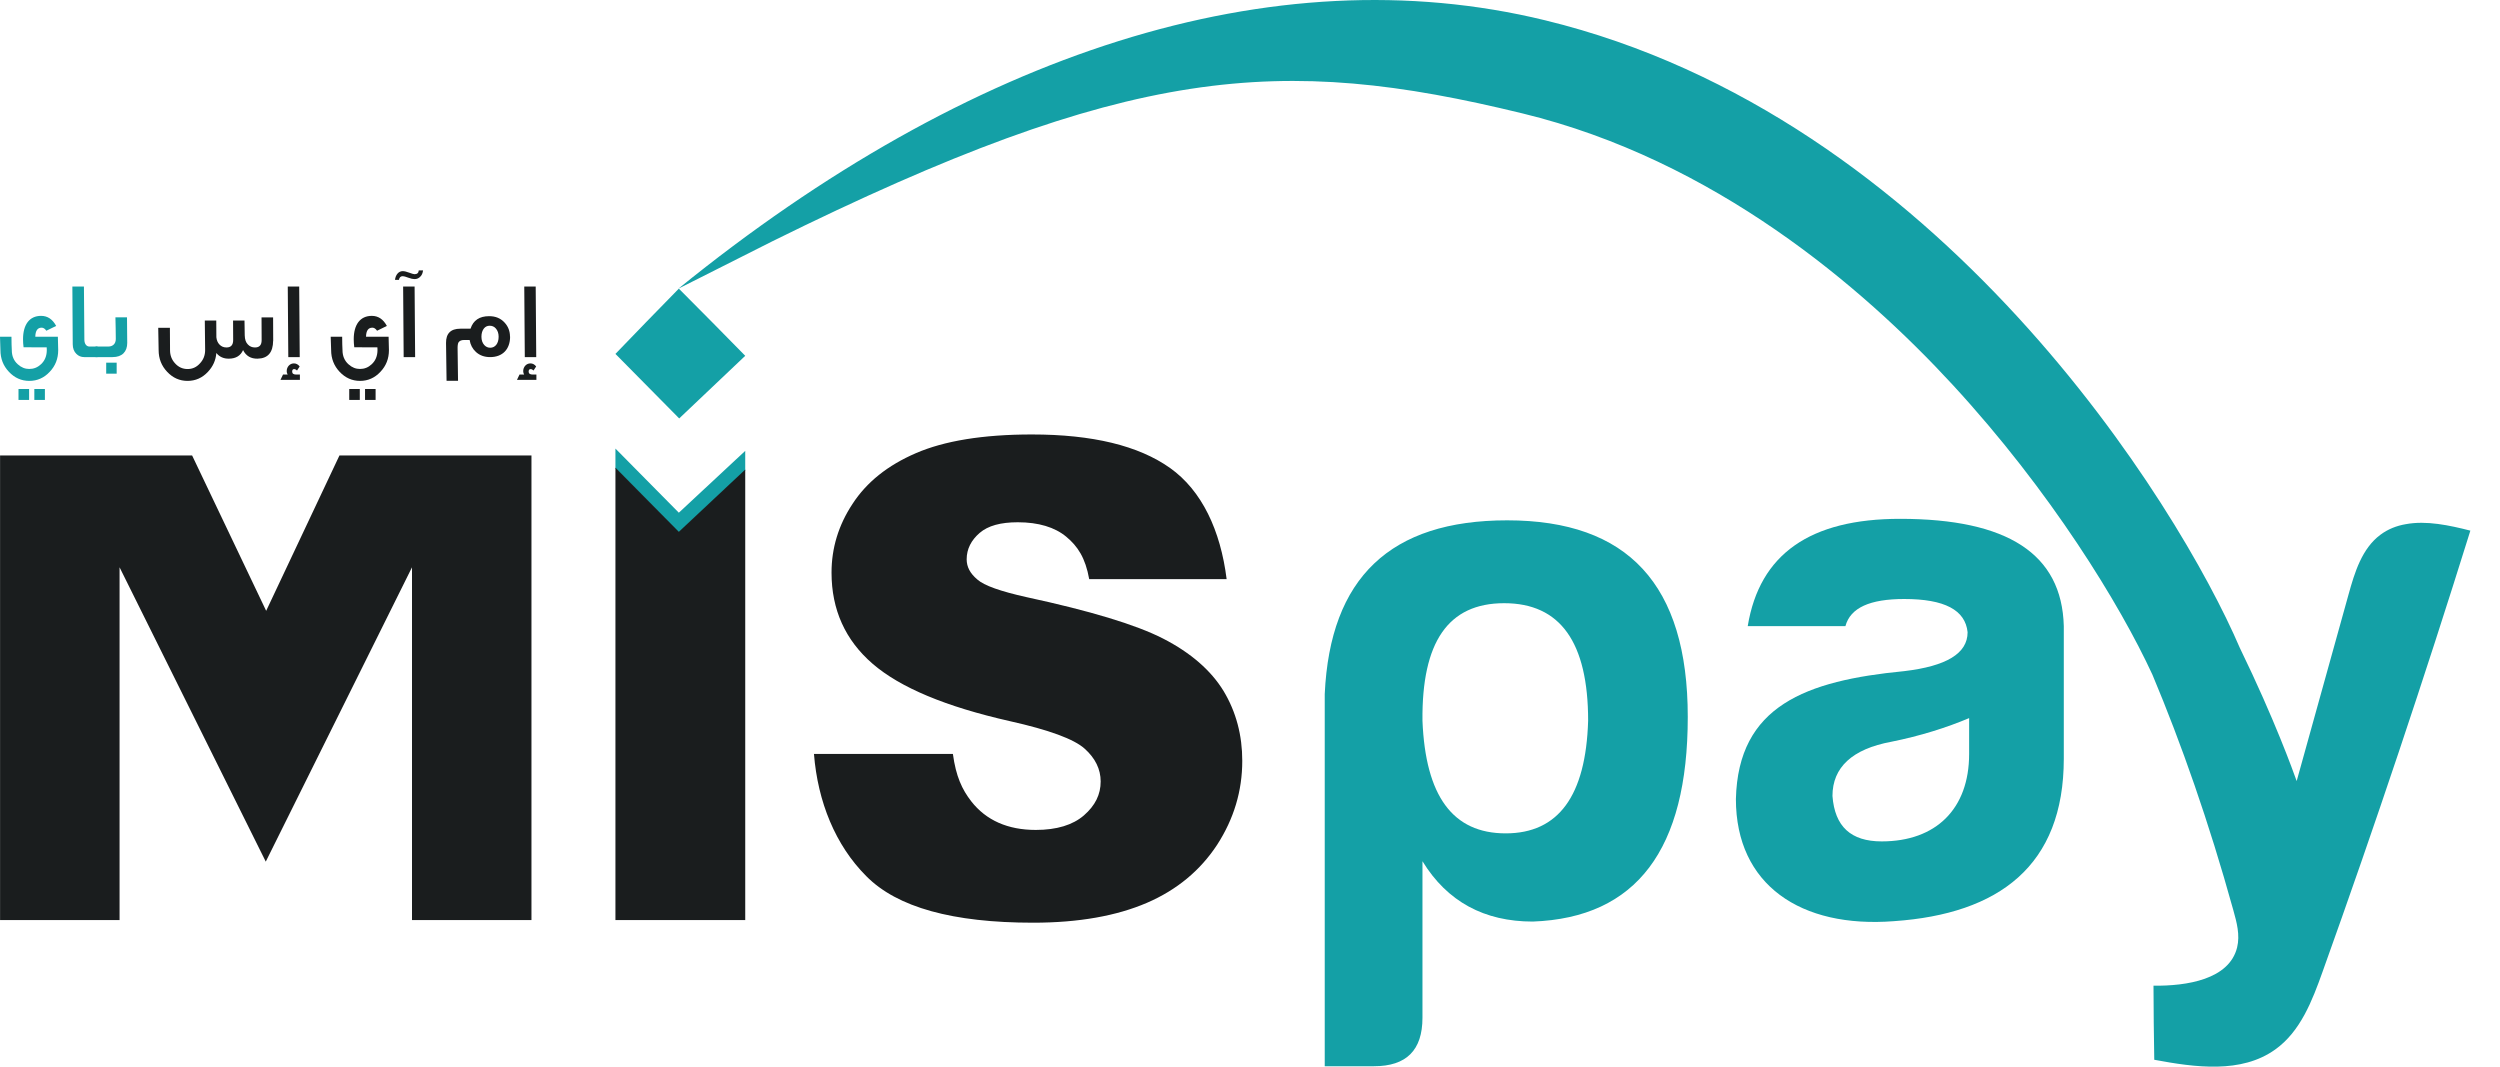
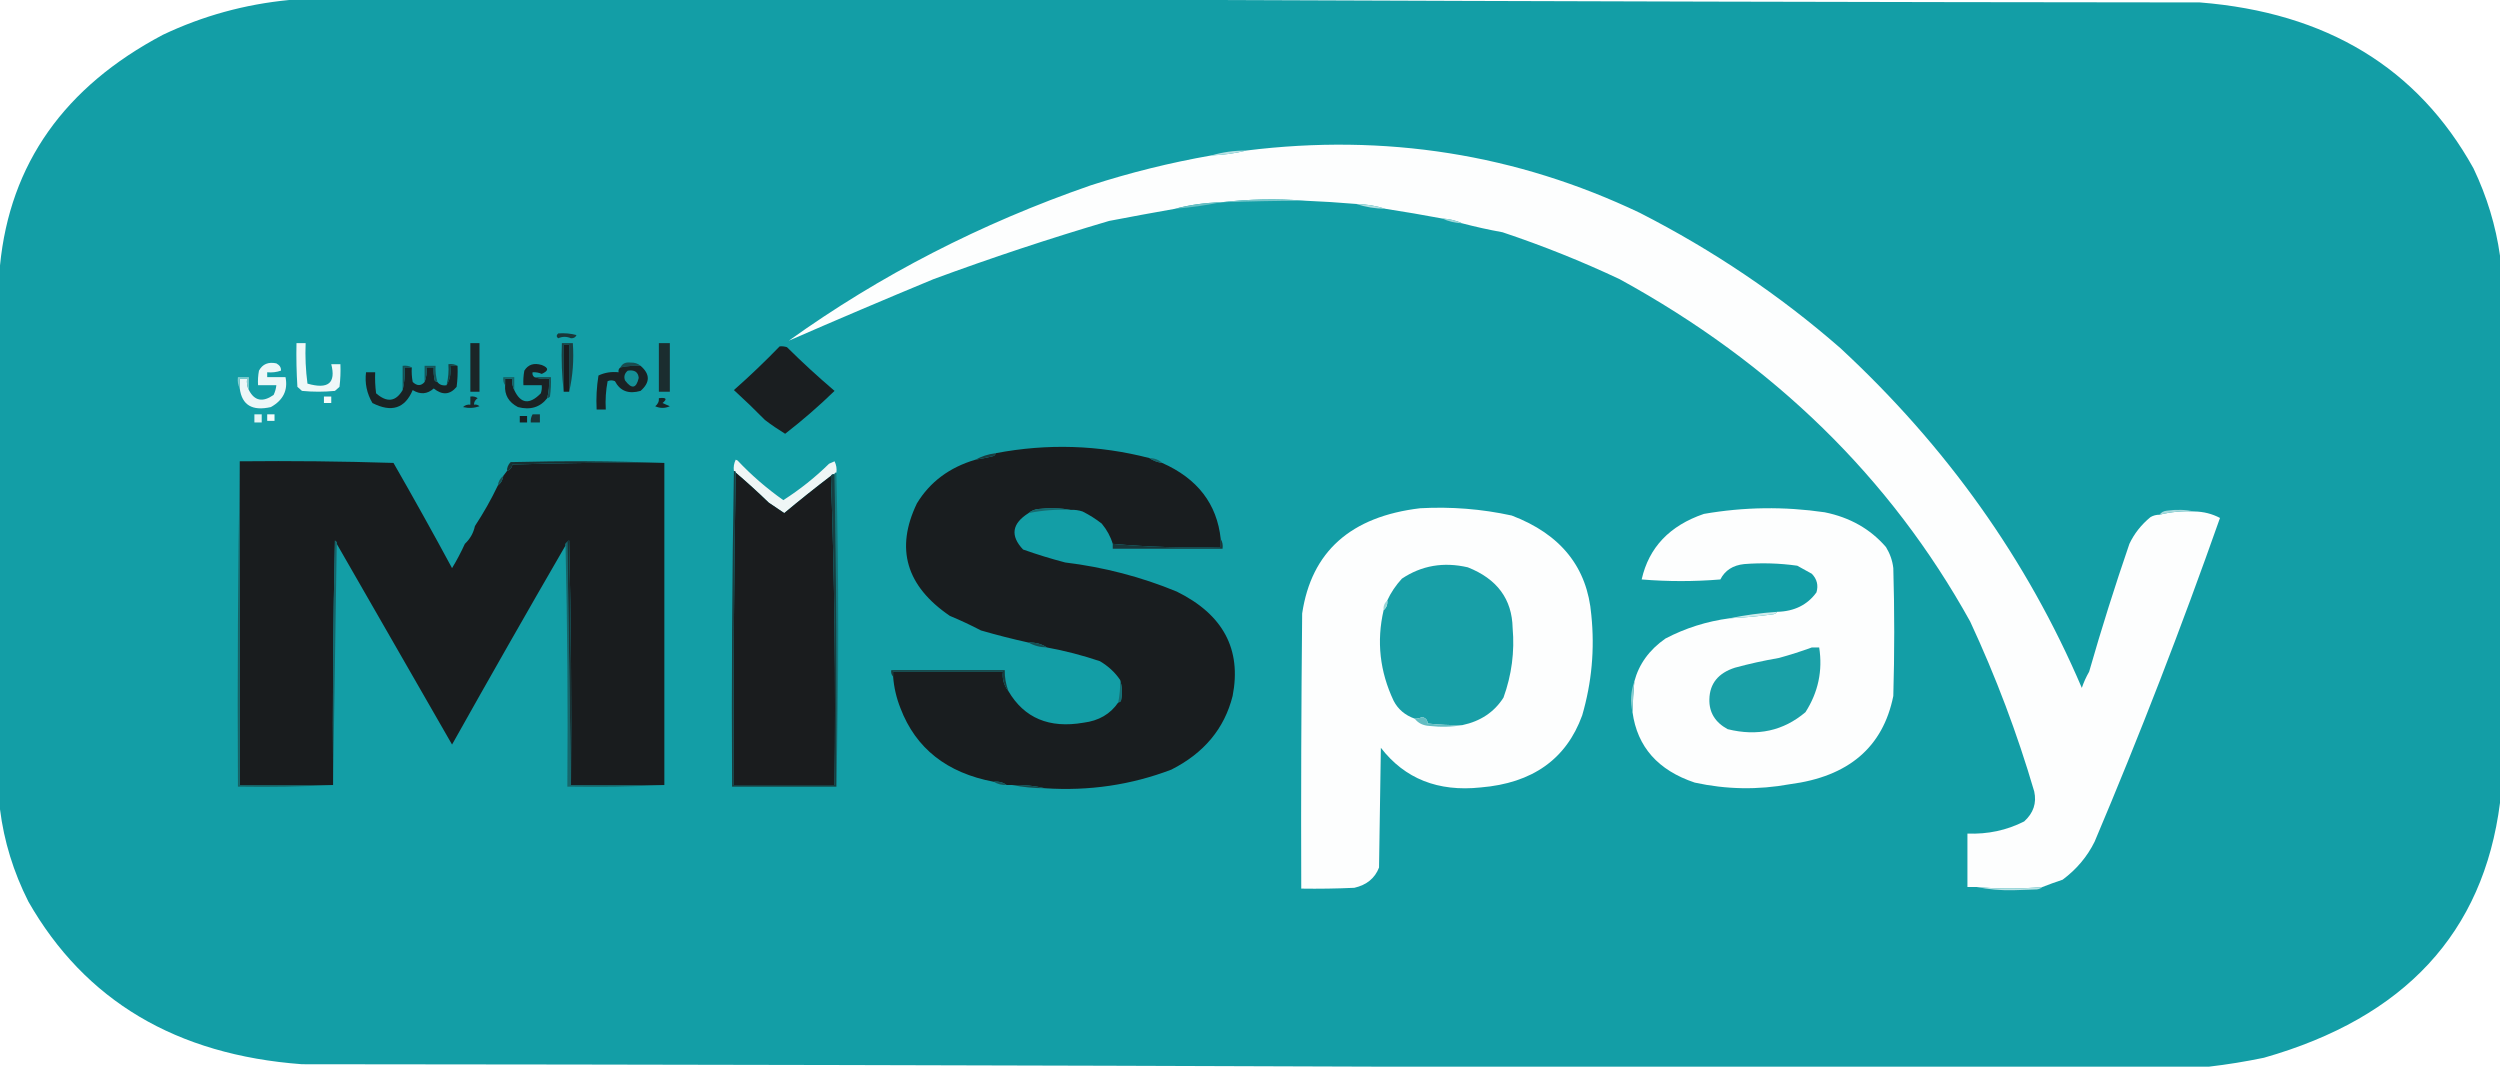
- <svg xmlns="http://www.w3.org/2000/svg" width="75" height="32" viewBox="0 0 75 32" fill="none">
-   <path d="M0.002 13.663H5.763L7.985 18.325L10.184 13.663H15.944V27.601H12.36V17.019L7.973 25.849L3.587 17.019V27.601H0.002V13.663Z" fill="#1A1D1E" />
-   <path d="M24.419 22.619H28.587C28.679 23.295 28.862 23.684 29.137 24.039C29.584 24.612 30.237 24.898 31.073 24.898C31.703 24.898 32.184 24.749 32.516 24.463C32.859 24.165 33.02 23.833 33.02 23.444C33.02 23.077 32.859 22.745 32.538 22.459C32.218 22.172 31.473 21.898 30.294 21.634C28.37 21.199 27.007 20.627 26.182 19.916C25.358 19.206 24.946 18.29 24.946 17.179C24.946 16.446 25.152 15.759 25.575 15.118C25.999 14.465 26.629 13.961 27.477 13.595C28.324 13.228 29.481 13.034 30.958 13.034C32.768 13.034 34.153 13.366 35.104 14.041C36.054 14.717 36.616 15.908 36.799 17.374H32.676C32.561 16.733 32.332 16.389 31.989 16.103C31.645 15.816 31.153 15.668 30.534 15.668C30.019 15.668 29.641 15.771 29.389 15.988C29.137 16.206 29 16.469 29 16.778C29 17.008 29.103 17.202 29.32 17.385C29.526 17.569 30.019 17.74 30.786 17.912C32.699 18.325 34.073 18.737 34.898 19.16C35.722 19.584 36.329 20.111 36.707 20.73C37.085 21.359 37.268 22.058 37.268 22.825C37.268 23.73 37.016 24.566 36.513 25.345C36.009 26.112 35.31 26.696 34.405 27.086C33.501 27.475 32.367 27.681 30.992 27.681C28.587 27.681 26.915 27.223 25.988 26.284C25.06 25.356 24.533 24.051 24.419 22.619Z" fill="#1A1D1E" />
-   <path d="M22.357 10.674L20.376 12.553L18.463 10.617C19.093 9.964 19.723 9.311 20.365 8.659C21.006 9.3 21.716 10.021 22.357 10.674Z" fill="#14A0A6" />
-   <path d="M45.216 15.61C41.712 15.61 39.903 17.328 39.742 20.821V31.987H41.219C42.193 31.987 42.674 31.506 42.674 30.533V25.837C43.418 27.051 44.529 27.647 45.984 27.647C49.099 27.532 50.633 25.482 50.633 21.508C50.633 17.534 48.835 15.61 45.216 15.61ZM45.171 25.001C43.579 25.001 42.766 23.879 42.674 21.623C42.651 19.264 43.441 18.096 45.125 18.096C46.808 18.096 47.644 19.264 47.644 21.623C47.576 23.879 46.751 25.001 45.171 25.001Z" fill="#14A0A6" />
-   <path d="M57.001 15.565C54.31 15.565 52.787 16.618 52.432 18.783H55.363C55.512 18.233 56.096 17.97 57.127 17.97C58.341 17.97 58.959 18.302 59.028 18.966C59.028 19.607 58.387 19.985 57.127 20.134C54.172 20.42 52.145 21.176 52.077 23.971C52.077 26.547 54.023 27.853 56.818 27.635C59.967 27.418 61.914 25.975 61.914 22.757V18.783C61.857 16.618 60.231 15.565 57.001 15.565ZM59.074 22.619C59.074 24.268 58.078 25.242 56.451 25.242C55.524 25.242 55.043 24.795 54.974 23.879C54.974 23.02 55.569 22.47 56.738 22.253C57.597 22.081 58.398 21.829 59.074 21.543V22.619Z" fill="#14A0A6" />
-   <path d="M72.175 15.725C71.9 15.771 71.637 15.874 71.408 16.046C70.858 16.458 70.641 17.168 70.457 17.832C69.942 19.699 69.415 21.566 68.9 23.432C68.797 23.146 68.247 21.6 67.194 19.435C65.361 15.164 58.18 3.482 46.35 0.608C38.173 -1.385 29.08 1.581 20.353 8.659L23.17 7.239C33.901 1.936 38.391 1.627 45.674 3.402C51.423 4.799 55.867 8.601 58.581 11.545C61.525 14.74 63.597 18.13 64.571 20.237C65.441 22.31 66.266 24.658 66.999 27.303C67.102 27.67 67.205 28.048 67.113 28.425C66.873 29.387 65.602 29.582 64.605 29.571C64.605 30.315 64.617 31.06 64.628 31.793C65.854 32.022 67.239 32.216 68.259 31.483C69.014 30.945 69.369 30.017 69.679 29.147C71.248 24.772 72.725 20.363 74.111 15.919C73.481 15.759 72.794 15.61 72.175 15.725Z" fill="#14A0A6" />
-   <path d="M20.365 15.381L18.463 13.457V14.053L20.365 15.977L22.357 14.121V13.526L20.365 15.381Z" fill="#14A0A6" />
-   <path d="M18.463 14.03L20.365 15.954L22.357 14.087V27.601H18.463V14.03Z" fill="#1A1D1E" />
-   <path d="M1.746 10.505C1.746 10.76 1.662 10.976 1.491 11.155C1.324 11.335 1.118 11.427 0.88 11.427C0.641 11.427 0.437 11.335 0.268 11.155C0.098 10.976 0.013 10.759 0.013 10.501C0.009 10.42 0.006 10.288 0 10.102H0.344C0.344 10.158 0.344 10.236 0.347 10.331C0.35 10.426 0.354 10.481 0.354 10.504C0.354 10.677 0.412 10.821 0.534 10.929C0.638 11.024 0.752 11.069 0.877 11.069C1.011 11.069 1.126 11.024 1.228 10.929C1.346 10.821 1.404 10.677 1.404 10.497L1.401 10.421L0.707 10.418C0.696 10.336 0.691 10.254 0.691 10.176C0.691 9.741 0.881 9.476 1.233 9.476C1.427 9.476 1.577 9.577 1.685 9.778L1.39 9.922C1.348 9.86 1.302 9.83 1.249 9.83C1.125 9.83 1.063 9.922 1.059 10.102H1.736L1.746 10.504V10.505ZM0.873 11.999H0.555V11.67H0.873V11.999ZM1.347 11.999H1.03V11.67H1.347V11.999Z" fill="#14A0A6" />
-   <path d="M2.927 10.713H2.525C2.434 10.713 2.355 10.68 2.293 10.618C2.221 10.55 2.182 10.451 2.182 10.327L2.171 8.597H2.518L2.531 10.19C2.531 10.308 2.589 10.396 2.681 10.396H2.926V10.713H2.927Z" fill="#14A0A6" />
-   <path d="M3.817 10.288C3.817 10.551 3.664 10.713 3.379 10.713H2.866V10.396H3.252C3.379 10.396 3.474 10.317 3.474 10.17C3.474 10.043 3.474 9.935 3.47 9.846C3.467 9.712 3.467 9.601 3.463 9.519H3.81C3.814 10.035 3.817 10.291 3.817 10.287V10.288ZM3.5 11.21H3.186V10.88H3.5V11.21Z" fill="#14A0A6" />
-   <path d="M8.194 10.223C8.191 10.574 8.037 10.754 7.727 10.76C7.528 10.764 7.38 10.679 7.292 10.502C7.219 10.669 7.079 10.757 6.872 10.76C6.709 10.764 6.582 10.704 6.49 10.59C6.474 10.809 6.388 10.995 6.238 11.155C6.071 11.335 5.865 11.427 5.626 11.427C5.388 11.427 5.184 11.335 5.015 11.155C4.845 10.976 4.759 10.759 4.759 10.502L4.747 9.834H5.097C5.097 10.086 5.097 10.312 5.101 10.507C5.101 10.661 5.153 10.795 5.254 10.903C5.356 11.015 5.48 11.071 5.628 11.071C5.775 11.071 5.896 11.015 5.997 10.903C6.102 10.793 6.154 10.659 6.154 10.502C6.147 9.991 6.144 9.696 6.144 9.615H6.488L6.491 10.112V10.119C6.501 10.211 6.533 10.283 6.583 10.335C6.639 10.394 6.706 10.424 6.796 10.424C6.93 10.424 6.995 10.348 6.995 10.201C6.995 10.156 6.995 9.96 6.992 9.616H7.335C7.339 9.708 7.339 9.854 7.342 10.061C7.345 10.182 7.375 10.274 7.437 10.335C7.493 10.394 7.562 10.424 7.65 10.424C7.784 10.424 7.849 10.351 7.849 10.205C7.849 10.215 7.849 9.989 7.846 9.521H8.193L8.196 10.224L8.194 10.223Z" fill="#1A1D1E" />
-   <path d="M8.996 11.397H8.414L8.49 11.237H8.631C8.611 11.207 8.601 11.175 8.601 11.135C8.601 11.004 8.696 10.902 8.817 10.902C8.886 10.902 8.942 10.932 8.99 10.994L8.911 11.115C8.885 11.089 8.855 11.073 8.823 11.073C8.784 11.073 8.765 11.099 8.765 11.149C8.765 11.207 8.807 11.237 8.889 11.237H8.997V11.397H8.996ZM8.992 10.713H8.649L8.633 8.597H8.976L8.992 10.713Z" fill="#1A1D1E" />
-   <path d="M11.668 10.505C11.668 10.76 11.583 10.976 11.412 11.155C11.245 11.335 11.039 11.427 10.801 11.427C10.563 11.427 10.359 11.335 10.189 11.155C10.02 10.976 9.934 10.759 9.934 10.501C9.93 10.42 9.927 10.288 9.921 10.102H10.265C10.265 10.158 10.265 10.236 10.268 10.331C10.272 10.426 10.275 10.481 10.275 10.504C10.275 10.677 10.334 10.821 10.455 10.929C10.559 11.024 10.674 11.069 10.799 11.069C10.932 11.069 11.047 11.024 11.149 10.929C11.267 10.821 11.325 10.677 11.325 10.497L11.322 10.421L10.628 10.418C10.618 10.336 10.612 10.254 10.612 10.176C10.612 9.741 10.802 9.476 11.155 9.476C11.348 9.476 11.498 9.577 11.606 9.778L11.312 9.922C11.269 9.86 11.223 9.83 11.171 9.83C11.046 9.83 10.984 9.922 10.981 10.102H11.658L11.668 10.504V10.505ZM10.794 11.999H10.477V11.67H10.794V11.999ZM11.268 11.999H10.951V11.67H11.268V11.999Z" fill="#1A1D1E" />
-   <path d="M12.692 8.112C12.681 8.188 12.659 8.25 12.616 8.292C12.567 8.348 12.508 8.373 12.436 8.373C12.391 8.373 12.329 8.361 12.25 8.331C12.171 8.301 12.116 8.285 12.082 8.285C12.021 8.285 11.981 8.321 11.968 8.396H11.85C11.866 8.249 11.954 8.134 12.082 8.134C12.132 8.134 12.197 8.15 12.276 8.18C12.357 8.21 12.41 8.226 12.436 8.226C12.515 8.226 12.558 8.187 12.563 8.111H12.691L12.692 8.112ZM12.454 10.713H12.11L12.094 8.597H12.438L12.454 10.713Z" fill="#1A1D1E" />
-   <path d="M15.303 10.098C15.303 10.481 15.074 10.713 14.704 10.713C14.531 10.713 14.39 10.661 14.279 10.56C14.175 10.465 14.112 10.345 14.089 10.2H13.918C13.837 10.2 13.781 10.227 13.751 10.279C13.735 10.315 13.725 10.38 13.728 10.473L13.741 11.425H13.397L13.381 10.29C13.378 10.005 13.522 9.861 13.809 9.861H14.116C14.198 9.609 14.384 9.485 14.675 9.485C14.869 9.485 15.022 9.55 15.14 9.68C15.248 9.798 15.3 9.939 15.3 10.1L15.303 10.098ZM14.959 10.102C14.959 10.001 14.93 9.915 14.874 9.853C14.825 9.797 14.763 9.772 14.691 9.772C14.619 9.772 14.564 9.798 14.518 9.853C14.469 9.915 14.443 9.998 14.443 10.102C14.443 10.206 14.473 10.289 14.527 10.35C14.577 10.406 14.639 10.432 14.707 10.432C14.852 10.432 14.959 10.31 14.959 10.102Z" fill="#1A1D1E" />
-   <path d="M16.091 11.397H15.509L15.585 11.237H15.725C15.706 11.207 15.696 11.175 15.696 11.135C15.696 11.004 15.791 10.902 15.912 10.902C15.981 10.902 16.037 10.932 16.085 10.994L16.006 11.115C15.98 11.089 15.95 11.073 15.918 11.073C15.879 11.073 15.859 11.099 15.859 11.149C15.859 11.207 15.902 11.237 15.984 11.237H16.092V11.397H16.091ZM16.087 10.713H15.744L15.728 8.597H16.071L16.087 10.713Z" fill="#1A1D1E" />
+ <svg xmlns="http://www.w3.org/2000/svg" viewBox="-0.5 -0.5 75 32" width="75px" height="32px">
+   <g transform="matrix(0.054905, 0, 0, 0.048558, -0.472548, -0.475721)">
+     <path style="opacity:0.999" fill="#139ea6" d="M 157.5,-0.5 C 326.833,-0.5 496.167,-0.5 665.5,-0.5C 844,0.333 1022.67,0.833 1201.5,1C 1270.7,7.242 1320.53,41.409 1351,103.5C 1358.36,120.951 1363.19,138.951 1365.5,157.5C 1365.5,270.167 1365.5,382.833 1365.5,495.5C 1356.42,575.751 1313.42,628.251 1236.5,653C 1226.45,655.358 1216.45,657.192 1206.5,658.5C 1055.17,658.5 903.833,658.5 752.5,658.5C 556.667,657.667 360.667,657.167 164.5,657C 95.767,651.243 45.934,617.743 15,556.5C 6.841,538.185 1.674,519.185 -0.5,499.5C -0.5,387.5 -0.5,275.5 -0.5,163.5C 4.958,100.726 34.625,53.226 88.5,21C 110.228,9.325 133.228,2.159 157.5,-0.5 Z" />
+   </g>
+   <g transform="matrix(0.054905, 0, 0, 0.048558, -0.472548, -0.475721)">
+     <path style="opacity:1" fill="#fdfefe" d="M 1179.5,317.5 C 1185.68,315.748 1192.01,315.081 1198.5,315.5C 1203.53,315.59 1208.2,316.924 1212.5,319.5C 1191.49,386.916 1168.66,453.583 1144,519.5C 1139.97,528.749 1134.14,536.582 1126.5,543C 1122.69,544.428 1119.03,545.928 1115.5,547.5C 1103.51,548.747 1091.51,548.747 1079.5,547.5C 1077.83,547.5 1076.17,547.5 1074.5,547.5C 1074.5,536.5 1074.5,525.5 1074.5,514.5C 1085.63,514.978 1095.96,512.478 1105.5,507C 1110.56,501.817 1112.39,495.651 1111,488.5C 1101.73,452.685 1090.06,417.685 1076,383.5C 1032.4,294.576 968.571,224.076 884.5,172C 863.791,160.958 842.457,151.291 820.5,143C 812.966,141.45 805.632,139.616 798.5,137.5C 795.146,135.742 791.479,134.742 787.5,134.5C 777.216,132.316 766.883,130.316 756.5,128.5C 751.449,126.656 746.116,125.656 740.5,125.5C 731.183,124.613 721.85,123.946 712.5,123.5C 697.14,122.157 681.807,122.49 666.5,124.5C 657.86,124.732 649.527,126.065 641.5,128.5C 629.5,130.89 617.5,133.39 605.5,136C 573.012,146.827 541.012,158.827 509.5,172C 482.931,184.453 456.598,197.12 430.5,210C 480.411,169.534 535.411,137.534 595.5,114C 616.98,106.134 638.98,99.968 661.5,95.5C 668.08,95.26 674.413,94.26 680.5,92.5C 756.431,81.854 828.098,94.687 895.5,131C 935.507,154.103 972.007,181.937 1005,214.5C 1063.12,275.362 1107.12,345.362 1137,424.5C 1138.03,421.05 1139.36,417.717 1141,414.5C 1147.71,388.022 1155.05,361.689 1163,335.5C 1165.63,329.193 1169.47,323.693 1174.5,319C 1176.02,317.991 1177.69,317.491 1179.5,317.5 Z" />
+   </g>
+   <g transform="matrix(0.054905, 0, 0, 0.048558, -0.472548, -0.475721)">
+     <path style="opacity:1" fill="#b8e1e4" d="M 680.5,92.5 C 674.413,94.26 668.08,95.26 661.5,95.5C 667.543,93.492 673.876,92.492 680.5,92.5 Z" />
+   </g>
+   <g transform="matrix(0.054905, 0, 0, 0.048558, -0.472548, -0.475721)">
+     <path style="opacity:1" fill="#7ac8cc" d="M 712.5,123.5 C 697.159,123.558 681.826,123.891 666.5,124.5C 681.807,122.49 697.14,122.157 712.5,123.5 Z" />
+   </g>
+   <g transform="matrix(0.054905, 0, 0, 0.048558, -0.472548, -0.475721)">
+     <path style="opacity:1" fill="#6ac0c5" d="M 666.5,124.5 C 658.373,126.377 650.04,127.711 641.5,128.5C 649.527,126.065 657.86,124.732 666.5,124.5 Z" />
+   </g>
+   <g transform="matrix(0.054905, 0, 0, 0.048558, -0.472548, -0.475721)">
+     <path style="opacity:1" fill="#b1dfe1" d="M 740.5,125.5 C 746.116,125.656 751.449,126.656 756.5,128.5C 750.863,128.415 745.529,127.415 740.5,125.5 Z" />
+   </g>
+   <g transform="matrix(0.054905, 0, 0, 0.048558, -0.472548, -0.475721)">
+     <path style="opacity:1" fill="#9ed7d9" d="M 787.5,134.5 C 791.479,134.742 795.146,135.742 798.5,137.5C 794.521,137.258 790.854,136.258 787.5,134.5 Z" />
+   </g>
+   <g transform="matrix(0.054905, 0, 0, 0.048558, -0.472548, -0.475721)">
+     <path style="opacity:1" fill="#19373a" d="M 304.5,205.5 C 307.898,205.18 311.232,205.513 314.5,206.5C 314,207.881 313,208.547 311.5,208.5C 309.137,207.319 306.803,207.319 304.5,208.5C 303.438,207.575 303.438,206.575 304.5,205.5 Z" />
+   </g>
+   <g transform="matrix(0.054905, 0, 0, 0.048558, -0.472548, -0.475721)">
+     <path style="opacity:1" fill="#eff8f8" d="M 161.5,211.5 C 163.167,211.5 164.833,211.5 166.5,211.5C 166.197,219.889 166.53,228.222 167.5,236.5C 178.815,240.187 183.148,236.187 180.5,224.5C 182.167,224.5 183.833,224.5 185.5,224.5C 185.666,229.179 185.499,233.845 185,238.5C 184.167,239.333 183.333,240.167 182.5,241C 176.5,241.667 170.5,241.667 164.5,241C 163.667,240.167 162.833,239.333 162,238.5C 161.5,229.506 161.334,220.506 161.5,211.5 Z" />
+   </g>
+   <g transform="matrix(0.054905, 0, 0, 0.048558, -0.472548, -0.475721)">
+     <path style="opacity:1" fill="#1b2527" d="M 256.5,211.5 C 258.167,211.5 259.833,211.5 261.5,211.5C 261.5,221.5 261.5,231.5 261.5,241.5C 259.833,241.5 258.167,241.5 256.5,241.5C 256.5,231.5 256.5,221.5 256.5,211.5 Z" />
+   </g>
+   <g transform="matrix(0.054905, 0, 0, 0.048558, -0.472548, -0.475721)">
+     <path style="opacity:1" fill="#1a1e20" d="M 425.5,213.5 C 426.873,213.343 428.207,213.51 429.5,214C 437.852,223.352 446.519,232.352 455.5,241C 446.996,250.337 437.996,259.17 428.5,267.5C 424.691,264.858 421.024,262.025 417.5,259C 411.961,252.631 406.294,246.465 400.5,240.5C 409.245,231.76 417.578,222.76 425.5,213.5 Z" />
+   </g>
+   <g transform="matrix(0.054905, 0, 0, 0.048558, -0.472548, -0.475721)">
+     <path style="opacity:1" fill="#1b2d2f" d="M 359.5,211.5 C 361.5,211.5 363.5,211.5 365.5,211.5C 365.5,221.5 365.5,231.5 365.5,241.5C 363.5,241.5 361.5,241.5 359.5,241.5C 359.5,231.5 359.5,221.5 359.5,211.5 Z" />
+   </g>
+   <g transform="matrix(0.054905, 0, 0, 0.048558, -0.472548, -0.475721)">
+     <path style="opacity:1" fill="#edf7f8" d="M 130.5,239.5 C 130.5,237.5 130.5,235.5 130.5,233.5C 131.833,233.5 133.167,233.5 134.5,233.5C 134.198,236.059 134.532,238.393 135.5,240.5C 138.535,247.207 143.035,248.207 149,243.5C 149.813,241.564 150.313,239.564 150.5,237.5C 147.167,237.5 143.833,237.5 140.5,237.5C 140.335,234.482 140.502,231.482 141,228.5C 142.947,224.443 146.114,222.943 150.5,224C 152.329,225.113 153.163,226.613 153,228.5C 150.619,229.435 148.119,229.768 145.5,229.5C 145.5,230.5 145.5,231.5 145.5,232.5C 148.833,232.5 152.167,232.5 155.5,232.5C 156.934,240.558 154.268,246.725 147.5,251C 137.35,253.601 131.683,249.768 130.5,239.5 Z" />
+   </g>
+   <g transform="matrix(0.054905, 0, 0, 0.048558, -0.472548, -0.475721)">
+     <path style="opacity:1" fill="#174245" d="M 249.5,225.5 C 248.167,225.5 246.833,225.5 245.5,225.5C 246.089,229.971 245.423,233.971 243.5,237.5C 244.436,233.265 244.769,228.931 244.5,224.5C 246.415,224.216 248.081,224.549 249.5,225.5 Z" />
+   </g>
+   <g transform="matrix(0.054905, 0, 0, 0.048558, -0.472548, -0.475721)">
+     <path style="opacity:1" fill="#1a2224" d="M 291.5,232.5 C 293.948,233.473 296.615,233.806 299.5,233.5C 299.693,237.566 299.36,241.566 298.5,245.5C 294.628,251.147 289.295,252.98 282.5,251C 277.432,247.99 275.099,243.49 275.5,237.5C 275.5,236.167 275.5,234.833 275.5,233.5C 276.833,233.5 278.167,233.5 279.5,233.5C 279.198,236.059 279.532,238.393 280.5,240.5C 283.992,248.996 288.825,249.663 295,242.5C 295.494,240.866 295.66,239.199 295.5,237.5C 292.167,237.5 288.833,237.5 285.5,237.5C 285.335,234.482 285.502,231.482 286,228.5C 288.053,224.708 291.219,223.542 295.5,225C 299.412,226.713 299.412,228.547 295.5,230.5C 293.929,229.691 292.262,229.357 290.5,229.5C 290.263,230.791 290.596,231.791 291.5,232.5 Z" />
+   </g>
+   <g transform="matrix(0.054905, 0, 0, 0.048558, -0.472548, -0.475721)">
+     <path style="opacity:1" fill="#194c50" d="M 349.5,225.5 C 345.766,225.323 342.099,225.656 338.5,226.5C 339.512,224.124 341.345,223.124 344,223.5C 346.221,223.393 348.054,224.06 349.5,225.5 Z" />
+   </g>
+   <g transform="matrix(0.054905, 0, 0, 0.048558, -0.472548, -0.475721)">
+     <path style="opacity:1" fill="#1a2224" d="M 349.5,225.5 C 354.778,230.634 354.778,235.8 349.5,241C 342.988,243.108 338.322,241.108 335.5,235C 334.167,234.333 332.833,234.333 331.5,235C 330.525,240.741 330.192,246.575 330.5,252.5C 328.833,252.5 327.167,252.5 325.5,252.5C 325.17,245.468 325.503,238.468 326.5,231.5C 329.877,229.675 333.543,229.008 337.5,229.5C 337.263,228.209 337.596,227.209 338.5,226.5C 342.099,225.656 345.766,225.323 349.5,225.5 Z" />
+   </g>
+   <g transform="matrix(0.054905, 0, 0, 0.048558, -0.472548, -0.475721)">
+     <path style="opacity:1" fill="#1a2224" d="M 249.5,225.5 C 249.666,229.846 249.499,234.179 249,238.5C 245.347,243.454 241.18,243.787 236.5,239.5C 232.974,243.058 229.14,243.392 225,240.5C 220.761,251.849 213.428,254.515 203,248.5C 199.918,242.554 198.751,236.221 199.5,229.5C 201.167,229.5 202.833,229.5 204.5,229.5C 204.334,233.846 204.501,238.179 205,242.5C 210.923,248.372 215.757,247.705 219.5,240.5C 220.486,236.03 220.819,231.363 220.5,226.5C 221.833,226.5 223.167,226.5 224.5,226.5C 224.335,229.518 224.502,232.518 225,235.5C 227.393,238.041 229.56,238.041 231.5,235.5C 232.477,232.713 232.81,229.713 232.5,226.5C 233.833,226.5 235.167,226.5 236.5,226.5C 236.336,229.187 236.503,231.854 237,234.5C 237.383,235.056 237.883,235.389 238.5,235.5C 239.635,237.213 241.302,237.88 243.5,237.5C 245.423,233.971 246.089,229.971 245.5,225.5C 246.833,225.5 248.167,225.5 249.5,225.5 Z" />
+   </g>
+   <g transform="matrix(0.054905, 0, 0, 0.048558, -0.472548, -0.475721)">
+     <path style="opacity:1" fill="#1a3f42" d="M 310.5,241.5 C 310.5,231.833 310.5,222.167 310.5,212.5C 309.5,212.5 308.5,212.5 307.5,212.5C 307.5,222.167 307.5,231.833 307.5,241.5C 306.506,231.681 306.173,221.681 306.5,211.5C 308.5,211.5 310.5,211.5 312.5,211.5C 313.141,221.889 312.474,231.889 310.5,241.5 Z" />
+   </g>
+   <g transform="matrix(0.054905, 0, 0, 0.048558, -0.472548, -0.475721)">
+     <path style="opacity:1" fill="#191c1e" d="M 310.5,241.5 C 309.5,241.5 308.5,241.5 307.5,241.5C 307.5,231.833 307.5,222.167 307.5,212.5C 308.5,212.5 309.5,212.5 310.5,212.5C 310.5,222.167 310.5,231.833 310.5,241.5 Z" />
+   </g>
+   <g transform="matrix(0.054905, 0, 0, 0.048558, -0.472548, -0.475721)">
+     <path style="opacity:1" fill="#175559" d="M 238.5,235.5 C 237.883,235.389 237.383,235.056 237,234.5C 236.503,231.854 236.336,229.187 236.5,226.5C 235.167,226.5 233.833,226.5 232.5,226.5C 232.81,229.713 232.477,232.713 231.5,235.5C 231.5,232.167 231.5,228.833 231.5,225.5C 233.5,225.5 235.5,225.5 237.5,225.5C 237.342,228.902 237.676,232.236 238.5,235.5 Z" />
+   </g>
+   <g transform="matrix(0.054905, 0, 0, 0.048558, -0.472548, -0.475721)">
+     <path style="opacity:1" fill="#165054" d="M 224.5,226.5 C 223.167,226.5 221.833,226.5 220.5,226.5C 220.819,231.363 220.486,236.03 219.5,240.5C 219.5,235.5 219.5,230.5 219.5,225.5C 221.415,225.216 223.081,225.549 224.5,226.5 Z" />
+   </g>
+   <g transform="matrix(0.054905, 0, 0, 0.048558, -0.472548, -0.475721)">
+     <path style="opacity:1" fill="#149096" d="M 342.5,228.5 C 346.211,227.846 348.211,229.346 348.5,233C 347.166,239.557 344.666,240.057 341,234.5C 340.252,232.16 340.752,230.16 342.5,228.5 Z" />
+   </g>
+   <g transform="matrix(0.054905, 0, 0, 0.048558, -0.472548, -0.475721)">
+     <path style="opacity:1" fill="#156367" d="M 280.5,240.5 C 279.532,238.393 279.198,236.059 279.5,233.5C 278.167,233.5 276.833,233.5 275.5,233.5C 275.5,234.833 275.5,236.167 275.5,237.5C 274.549,236.081 274.216,234.415 274.5,232.5C 276.5,232.5 278.5,232.5 280.5,232.5C 280.5,235.167 280.5,237.833 280.5,240.5 Z" />
+   </g>
+   <g transform="matrix(0.054905, 0, 0, 0.048558, -0.472548, -0.475721)">
+     <path style="opacity:1" fill="#87ced1" d="M 135.5,240.5 C 134.532,238.393 134.198,236.059 134.5,233.5C 133.167,233.5 131.833,233.5 130.5,233.5C 130.5,235.5 130.5,237.5 130.5,239.5C 129.532,237.393 129.198,235.059 129.5,232.5C 131.5,232.5 133.5,232.5 135.5,232.5C 135.5,235.167 135.5,237.833 135.5,240.5 Z" />
+   </g>
+   <g transform="matrix(0.054905, 0, 0, 0.048558, -0.472548, -0.475721)">
+     <path style="opacity:1" fill="#164f53" d="M 291.5,232.5 C 294.5,232.5 297.5,232.5 300.5,232.5C 300.666,236.514 300.499,240.514 300,244.5C 299.617,245.056 299.117,245.389 298.5,245.5C 299.36,241.566 299.693,237.566 299.5,233.5C 296.615,233.806 293.948,233.473 291.5,232.5 Z" />
+   </g>
+   <g transform="matrix(0.054905, 0, 0, 0.048558, -0.472548, -0.475721)">
+     <path style="opacity:1" fill="#f6fbfb" d="M 176.5,244.5 C 177.833,244.5 179.167,244.5 180.5,244.5C 180.5,245.833 180.5,247.167 180.5,248.5C 179.167,248.5 177.833,248.5 176.5,248.5C 176.5,247.167 176.5,245.833 176.5,244.5 Z" />
+   </g>
+   <g transform="matrix(0.054905, 0, 0, 0.048558, -0.472548, -0.475721)">
+     <path style="opacity:1" fill="#192426" d="M 359.5,245.5 C 363.584,244.945 364.251,245.945 361.5,248.5C 362.833,249.167 364.167,249.833 365.5,250.5C 362.833,251.833 360.167,251.833 357.5,250.5C 359.005,249.158 359.672,247.492 359.5,245.5 Z" />
+   </g>
+   <g transform="matrix(0.054905, 0, 0, 0.048558, -0.472548, -0.475721)">
+     <path style="opacity:1" fill="#1b292b" d="M 256.5,244.5 C 257.978,244.238 259.311,244.571 260.5,245.5C 259.147,246.524 258.48,247.857 258.5,249.5C 259.675,249.281 260.675,249.614 261.5,250.5C 258.554,251.655 255.554,251.821 252.5,251C 253.563,249.812 254.897,249.312 256.5,249.5C 256.5,247.833 256.5,246.167 256.5,244.5 Z" />
+   </g>
+   <g transform="matrix(0.054905, 0, 0, 0.048558, -0.472548, -0.475721)">
+     <path style="opacity:1" fill="#e7f5f5" d="M 138.5,255.5 C 139.833,255.5 141.167,255.5 142.5,255.5C 142.5,257.167 142.5,258.833 142.5,260.5C 141.167,260.5 139.833,260.5 138.5,260.5C 138.5,258.833 138.5,257.167 138.5,255.5 Z" />
+   </g>
+   <g transform="matrix(0.054905, 0, 0, 0.048558, -0.472548, -0.475721)">
+     <path style="opacity:1" fill="#f6fbfb" d="M 145.5,255.5 C 146.833,255.5 148.167,255.5 149.5,255.5C 149.5,256.833 149.5,258.167 149.5,259.5C 148.167,259.5 146.833,259.5 145.5,259.5C 145.5,258.167 145.5,256.833 145.5,255.5 Z" />
+   </g>
+   <g transform="matrix(0.054905, 0, 0, 0.048558, -0.472548, -0.475721)">
+     <path style="opacity:1" fill="#191f22" d="M 283.5,256.5 C 284.833,256.5 286.167,256.5 287.5,256.5C 287.5,257.833 287.5,259.167 287.5,260.5C 286.167,260.5 284.833,260.5 283.5,260.5C 283.5,259.167 283.5,257.833 283.5,256.5 Z" />
+   </g>
+   <g transform="matrix(0.054905, 0, 0, 0.048558, -0.472548, -0.475721)">
+     <path style="opacity:1" fill="#1a3235" d="M 290.5,255.5 C 291.833,255.5 293.167,255.5 294.5,255.5C 294.5,257.167 294.5,258.833 294.5,260.5C 292.833,260.5 291.167,260.5 289.5,260.5C 289.366,258.708 289.699,257.042 290.5,255.5 Z" />
+   </g>
+   <g transform="matrix(0.054905, 0, 0, 0.048558, -0.472548, -0.475721)">
+     <path style="opacity:1" fill="#191d1f" d="M 627.5,282.5 C 629.509,284.065 631.843,285.065 634.5,285.5C 653.794,295.154 664.461,310.82 666.5,332.5C 666.5,334.167 666.5,335.833 666.5,337.5C 646.6,338.136 626.933,337.469 607.5,335.5C 606.324,331.03 604.324,326.864 601.5,323C 598.271,320.134 594.771,317.634 591,315.5C 588.901,314.713 586.734,314.38 584.5,314.5C 578.681,313.347 572.681,313.181 566.5,314C 564.509,314.374 562.842,315.207 561.5,316.5C 552.393,322.968 551.393,330.468 558.5,339C 566.085,342.044 573.752,344.71 581.5,347C 602.747,349.929 623.081,355.929 642.5,365C 667.812,379.131 677.979,400.631 673,429.5C 668.523,449.632 657.356,464.799 639.5,475C 617.524,484.459 594.524,488.292 570.5,486.5C 564.739,484.943 558.739,484.276 552.5,484.5C 551.5,484.5 550.5,484.5 549.5,484.5C 547.562,482.837 545.228,482.171 542.5,482.5C 516.875,477.043 499.875,461.877 491.5,437C 489.287,430.676 487.954,424.176 487.5,417.5C 487.5,416.5 487.5,415.5 487.5,414.5C 507.5,414.5 527.5,414.5 547.5,414.5C 547.034,418.982 548.034,422.982 550.5,426.5C 559.138,443.149 572.804,449.649 591.5,446C 599.874,444.821 606.207,440.654 610.5,433.5C 611.117,433.389 611.617,433.056 612,432.5C 612.814,427.98 612.647,423.646 611.5,419.5C 608.733,414.898 605.066,411.064 600.5,408C 591.041,404.386 581.374,401.553 571.5,399.5C 568.619,397.32 565.286,396.32 561.5,396.5C 552.767,394.316 544.101,391.816 535.5,389C 529.992,385.745 524.325,382.745 518.5,380C 494.605,361.588 488.605,338.422 500.5,310.5C 507.615,297.247 518.282,288.247 532.5,283.5C 535.521,282.995 538.521,282.328 541.5,281.5C 542.713,281.253 543.38,280.586 543.5,279.5C 571.827,273.403 599.827,274.403 627.5,282.5 Z" />
+   </g>
+   <g transform="matrix(0.054905, 0, 0, 0.048558, -0.472548, -0.475721)">
+     <path style="opacity:1" fill="#193c3f" d="M 543.5,279.5 C 543.38,280.586 542.713,281.253 541.5,281.5C 538.521,282.328 535.521,282.995 532.5,283.5C 535.801,281.416 539.468,280.082 543.5,279.5 Z" />
+   </g>
+   <g transform="matrix(0.054905, 0, 0, 0.048558, -0.472548, -0.475721)">
+     <path style="opacity:1" fill="#191c1e" d="M 130.5,284.5 C 158.508,284.167 186.508,284.5 214.5,285.5C 225.451,307.067 236.117,328.734 246.5,350.5C 249.09,345.651 251.424,340.651 253.5,335.5C 256.363,332.449 258.197,328.783 259,324.5C 263.72,316.394 267.887,308.06 271.5,299.5C 273.245,297.967 274.245,295.967 274.5,293.5C 275.167,292.5 275.833,291.5 276.5,290.5C 278.185,289.816 279.185,288.483 279.5,286.5C 307.159,285.5 334.825,285.167 362.5,285.5C 362.5,351.833 362.5,418.167 362.5,484.5C 345.5,484.5 328.5,484.5 311.5,484.5C 311.833,434.162 311.5,383.829 310.5,333.5C 309.893,333.624 309.56,333.957 309.5,334.5C 308.662,334.842 308.328,335.508 308.5,336.5C 287.631,377.238 266.964,418.238 246.5,459.5C 225.499,418.164 204.499,376.831 183.5,335.5C 183.631,334.624 183.298,333.957 182.5,333.5C 181.5,383.829 181.167,434.162 181.5,484.5C 164.5,484.5 147.5,484.5 130.5,484.5C 130.5,417.833 130.5,351.167 130.5,284.5 Z" />
+   </g>
+   <g transform="matrix(0.054905, 0, 0, 0.048558, -0.472548, -0.475721)">
+     <path style="opacity:1" fill="#182f31" d="M 362.5,285.5 C 334.825,285.167 307.159,285.5 279.5,286.5C 279.185,288.483 278.185,289.816 276.5,290.5C 276.472,288.418 277.139,286.584 278.5,285C 306.67,284.17 334.67,284.336 362.5,285.5 Z" />
+   </g>
+   <g transform="matrix(0.054905, 0, 0, 0.048558, -0.472548, -0.475721)">
+     <path style="opacity:1" fill="#eff6f6" d="M 456.5,291.5 C 455.833,291.5 455.5,291.833 455.5,292.5C 454.508,292.328 453.842,292.662 453.5,293.5C 444.91,300.915 436.41,308.582 428,316.5C 425.178,314.347 422.344,312.181 419.5,310C 413.661,303.601 407.661,297.434 401.5,291.5C 401.5,290.833 401.167,290.5 400.5,290.5C 400.192,288.076 400.526,285.743 401.5,283.5C 401.833,283.667 402.167,283.833 402.5,284C 409.991,292.99 418.324,301.157 427.5,308.5C 436.552,301.956 444.885,294.456 452.5,286C 453.5,285.5 454.5,285 455.5,284.5C 456.474,286.743 456.808,289.076 456.5,291.5 Z" />
+   </g>
+   <g transform="matrix(0.054905, 0, 0, 0.048558, -0.472548, -0.475721)">
+     <path style="opacity:1" fill="#176065" d="M 627.5,282.5 C 630.346,282.552 632.68,283.552 634.5,285.5C 631.843,285.065 629.509,284.065 627.5,282.5 Z" />
+   </g>
+   <g transform="matrix(0.054905, 0, 0, 0.048558, -0.472548, -0.475721)">
+     <path style="opacity:1" fill="#1a1c1e" d="M 401.5,291.5 C 407.661,297.434 413.661,303.601 419.5,310C 422.344,312.181 425.178,314.347 428,316.5C 436.41,308.582 444.91,300.915 453.5,293.5C 455.496,356.825 456.163,420.491 455.5,484.5C 437.167,484.5 418.833,484.5 400.5,484.5C 400.168,419.998 400.501,355.665 401.5,291.5 Z" />
+   </g>
+   <g transform="matrix(0.054905, 0, 0, 0.048558, -0.472548, -0.475721)">
+     <path style="opacity:1" fill="#184f53" d="M 274.5,293.5 C 274.245,295.967 273.245,297.967 271.5,299.5C 271.755,297.033 272.755,295.033 274.5,293.5 Z" />
+   </g>
+   <g transform="matrix(0.054905, 0, 0, 0.048558, -0.472548, -0.475721)">
+     <path style="opacity:1" fill="#fdfefe" d="M 775.5,313.5 C 792.413,312.452 809.079,313.952 825.5,318C 852.344,329.547 866.844,350.047 869,379.5C 870.906,400.52 869.24,421.187 864,441.5C 855.31,468.52 836.81,483.353 808.5,486C 785.247,488.784 767.08,480.618 754,461.5C 753.667,486.167 753.333,510.833 753,535.5C 750.737,542.097 746.237,546.264 739.5,548C 729.839,548.5 720.172,548.666 710.5,548.5C 710.333,491.832 710.5,435.166 711,378.5C 716.059,340.275 737.559,318.608 775.5,313.5 Z" />
+   </g>
+   <g transform="matrix(0.054905, 0, 0, 0.048558, -0.472548, -0.475721)">
+     <path style="opacity:1" fill="#fdfefe" d="M 891.5,439.5 C 891.653,433.155 891.986,426.822 892.5,420.5C 895.013,409.786 900.68,400.953 909.5,394C 920.403,387.542 932.07,383.375 944.5,381.5C 952.536,381.07 960.536,380.237 968.5,379C 969.416,378.722 970.082,378.222 970.5,377.5C 979.883,377.231 987.049,373.231 992,365.5C 993.151,361.171 992.318,357.338 989.5,354C 986.833,352.333 984.167,350.667 981.5,349C 971.885,347.474 962.219,347.141 952.5,348C 946.346,348.738 942.012,351.904 939.5,357.5C 925.167,358.833 910.833,358.833 896.5,357.5C 900.433,337.738 911.767,324.238 930.5,317C 952.404,312.686 974.404,312.352 996.5,316C 1010.32,319.168 1021.48,326.335 1030,337.5C 1032.2,341.571 1033.54,345.904 1034,350.5C 1034.67,376.833 1034.67,403.167 1034,429.5C 1028.36,461.135 1009.53,479.302 977.5,484C 960.082,487.607 942.748,487.274 925.5,483C 905.436,475.424 894.102,460.924 891.5,439.5 Z" />
+   </g>
+   <g transform="matrix(0.054905, 0, 0, 0.048558, -0.472548, -0.475721)">
+     <path style="opacity:1" fill="#16696e" d="M 584.5,314.5 C 576.713,314.132 569.046,314.798 561.5,316.5C 562.842,315.207 564.509,314.374 566.5,314C 572.681,313.181 578.681,313.347 584.5,314.5 Z" />
+   </g>
+   <g transform="matrix(0.054905, 0, 0, 0.048558, -0.472548, -0.475721)">
+     <path style="opacity:1" fill="#a7dadd" d="M 1198.5,315.5 C 1192.01,315.081 1185.68,315.748 1179.5,317.5C 1180.35,316.034 1181.68,315.2 1183.5,315C 1188.68,314.184 1193.68,314.35 1198.5,315.5 Z" />
+   </g>
+   <g transform="matrix(0.054905, 0, 0, 0.048558, -0.472548, -0.475721)">
+     <path style="opacity:1" fill="#18373a" d="M 666.5,332.5 C 667.461,334.265 667.795,336.265 667.5,338.5C 647.5,338.5 627.5,338.5 607.5,338.5C 607.5,337.5 607.5,336.5 607.5,335.5C 626.933,337.469 646.6,338.136 666.5,337.5C 666.5,335.833 666.5,334.167 666.5,332.5 Z" />
+   </g>
+   <g transform="matrix(0.054905, 0, 0, 0.048558, -0.472548, -0.475721)">
+     <path style="opacity:1" fill="#189fa7" d="M 798.5,447.5 C 792.137,447.593 785.804,447.26 779.5,446.5C 779.55,444.41 778.55,443.077 776.5,442.5C 775.264,443.246 773.93,443.579 772.5,443.5C 767.239,441.408 763.406,437.741 761,432.5C 753.409,414.369 751.576,395.703 755.5,376.5C 757.074,374.898 757.741,372.898 757.5,370.5C 759.432,365.696 762.098,361.196 765.5,357C 776.251,348.872 788.251,346.538 801.5,350C 817.514,357.154 825.68,369.654 826,387.5C 827.143,402.166 825.476,416.499 821,430.5C 815.971,439.432 808.471,445.098 798.5,447.5 Z" />
+   </g>
+   <g transform="matrix(0.054905, 0, 0, 0.048558, -0.472548, -0.475721)">
+     <path style="opacity:1" fill="#156569" d="M 183.5,335.5 C 182.833,385.167 182.167,434.833 181.5,484.5C 181.167,434.162 181.5,383.829 182.5,333.5C 183.298,333.957 183.631,334.624 183.5,335.5 Z" />
+   </g>
+   <g transform="matrix(0.054905, 0, 0, 0.048558, -0.472548, -0.475721)">
+     <path style="opacity:1" fill="#9ad6d8" d="M 757.5,370.5 C 757.741,372.898 757.074,374.898 755.5,376.5C 755.259,374.102 755.926,372.102 757.5,370.5 Z" />
+   </g>
+   <g transform="matrix(0.054905, 0, 0, 0.048558, -0.472548, -0.475721)">
+     <path style="opacity:1" fill="#14797e" d="M 455.5,292.5 C 455.5,291.833 455.833,291.5 456.5,291.5C 457.833,356.167 457.833,420.833 456.5,485.5C 456.832,420.998 456.499,356.665 455.5,292.5 Z" />
+   </g>
+   <g transform="matrix(0.054905, 0, 0, 0.048558, -0.472548, -0.475721)">
+     <path style="opacity:1" fill="#ceebec" d="M 970.5,377.5 C 970.082,378.222 969.416,378.722 968.5,379C 960.536,380.237 952.536,381.07 944.5,381.5C 952.936,379.525 961.602,378.192 970.5,377.5 Z" />
+   </g>
+   <g transform="matrix(0.054905, 0, 0, 0.048558, -0.472548, -0.475721)">
+     <path style="opacity:1" fill="#184e52" d="M 561.5,396.5 C 565.286,396.32 568.619,397.32 571.5,399.5C 567.786,399.41 564.452,398.41 561.5,396.5 Z" />
+   </g>
+   <g transform="matrix(0.054905, 0, 0, 0.048558, -0.472548, -0.475721)">
+     <path style="opacity:1" fill="#183f42" d="M 400.5,290.5 C 401.167,290.5 401.5,290.833 401.5,291.5C 400.501,355.665 400.168,419.998 400.5,484.5C 418.833,484.5 437.167,484.5 455.5,484.5C 456.163,420.491 455.496,356.825 453.5,293.5C 453.842,292.662 454.508,292.328 455.5,292.5C 456.499,356.665 456.832,420.998 456.5,485.5C 437.5,485.5 418.5,485.5 399.5,485.5C 399.168,420.331 399.501,355.331 400.5,290.5 Z" />
+   </g>
+   <g transform="matrix(0.054905, 0, 0, 0.048558, -0.472548, -0.475721)">
+     <path style="opacity:1" fill="#1aa0a7" d="M 989.5,399.5 C 990.833,399.5 992.167,399.5 993.5,399.5C 995.485,413.833 992.985,427.166 986,439.5C 973.927,451.06 959.76,454.56 943.5,450C 936.647,445.798 933.314,439.632 933.5,431.5C 933.698,421.801 938.365,415.301 947.5,412C 955.389,409.574 963.389,407.574 971.5,406C 977.638,404.092 983.638,401.926 989.5,399.5 Z" />
+   </g>
+   <g transform="matrix(0.054905, 0, 0, 0.048558, -0.472548, -0.475721)">
+     <path style="opacity:1" fill="#173d3f" d="M 550.5,426.5 C 548.034,422.982 547.034,418.982 547.5,414.5C 527.5,414.5 507.5,414.5 487.5,414.5C 487.5,415.5 487.5,416.5 487.5,417.5C 486.566,416.432 486.232,415.099 486.5,413.5C 507.167,413.5 527.833,413.5 548.5,413.5C 548.425,417.981 549.092,422.314 550.5,426.5 Z" />
+   </g>
+   <g transform="matrix(0.054905, 0, 0, 0.048558, -0.472548, -0.475721)">
+     <path style="opacity:1" fill="#16666b" d="M 309.5,334.5 C 310.167,384.5 310.833,434.5 311.5,484.5C 328.5,484.5 345.5,484.5 362.5,484.5C 345.008,485.497 327.341,485.83 309.5,485.5C 309.832,435.664 309.499,385.997 308.5,336.5C 308.328,335.508 308.662,334.842 309.5,334.5 Z" />
+   </g>
+   <g transform="matrix(0.054905, 0, 0, 0.048558, -0.472548, -0.475721)">
+     <path style="opacity:1" fill="#156d72" d="M 611.5,419.5 C 612.647,423.646 612.814,427.98 612,432.5C 611.617,433.056 611.117,433.389 610.5,433.5C 611.314,428.881 611.647,424.214 611.5,419.5 Z" />
+   </g>
+   <g transform="matrix(0.054905, 0, 0, 0.048558, -0.472548, -0.475721)">
+     <path style="opacity:1" fill="#88ced1" d="M 892.5,420.5 C 891.986,426.822 891.653,433.155 891.5,439.5C 890.146,433.101 890.479,426.768 892.5,420.5 Z" />
+   </g>
+   <g transform="matrix(0.054905, 0, 0, 0.048558, -0.472548, -0.475721)">
+     <path style="opacity:1" fill="#183336" d="M 309.5,334.5 C 309.56,333.957 309.893,333.624 310.5,333.5C 311.5,383.829 311.833,434.162 311.5,484.5C 310.833,434.5 310.167,384.5 309.5,334.5 Z" />
+   </g>
+   <g transform="matrix(0.054905, 0, 0, 0.048558, -0.472548, -0.475721)">
+     <path style="opacity:1" fill="#64bdc2" d="M 798.5,447.5 C 792.681,448.653 786.681,448.819 780.5,448C 777.032,447.77 774.366,446.27 772.5,443.5C 773.93,443.579 775.264,443.246 776.5,442.5C 778.55,443.077 779.55,444.41 779.5,446.5C 785.804,447.26 792.137,447.593 798.5,447.5 Z" />
+   </g>
+   <g transform="matrix(0.054905, 0, 0, 0.048558, -0.472548, -0.475721)">
+     <path style="opacity:1" fill="#185256" d="M 542.5,482.5 C 545.228,482.171 547.562,482.837 549.5,484.5C 546.848,484.59 544.515,483.924 542.5,482.5 Z" />
+   </g>
+   <g transform="matrix(0.054905, 0, 0, 0.048558, -0.472548, -0.475721)">
+     <path style="opacity:1" fill="#166266" d="M 130.5,284.5 C 130.5,351.167 130.5,417.833 130.5,484.5C 147.5,484.5 164.5,484.5 181.5,484.5C 164.341,485.497 147.008,485.83 129.5,485.5C 129.168,418.331 129.501,351.331 130.5,284.5 Z" />
+   </g>
+   <g transform="matrix(0.054905, 0, 0, 0.048558, -0.472548, -0.475721)">
+     <path style="opacity:1" fill="#19484b" d="M 552.5,484.5 C 558.739,484.276 564.739,484.943 570.5,486.5C 564.288,486.477 558.288,485.81 552.5,484.5 Z" />
+   </g>
+   <g transform="matrix(0.054905, 0, 0, 0.048558, -0.472548, -0.475721)">
+     <path style="opacity:1" fill="#b8e2e4" d="M 1079.5,547.5 C 1091.51,548.747 1103.51,548.747 1115.5,547.5C 1114.74,548.268 1113.74,548.768 1112.5,549C 1108.17,549.167 1103.83,549.333 1099.5,549.5C 1092.6,549.654 1085.94,548.987 1079.5,547.5 Z" />
+   </g>
</svg>
